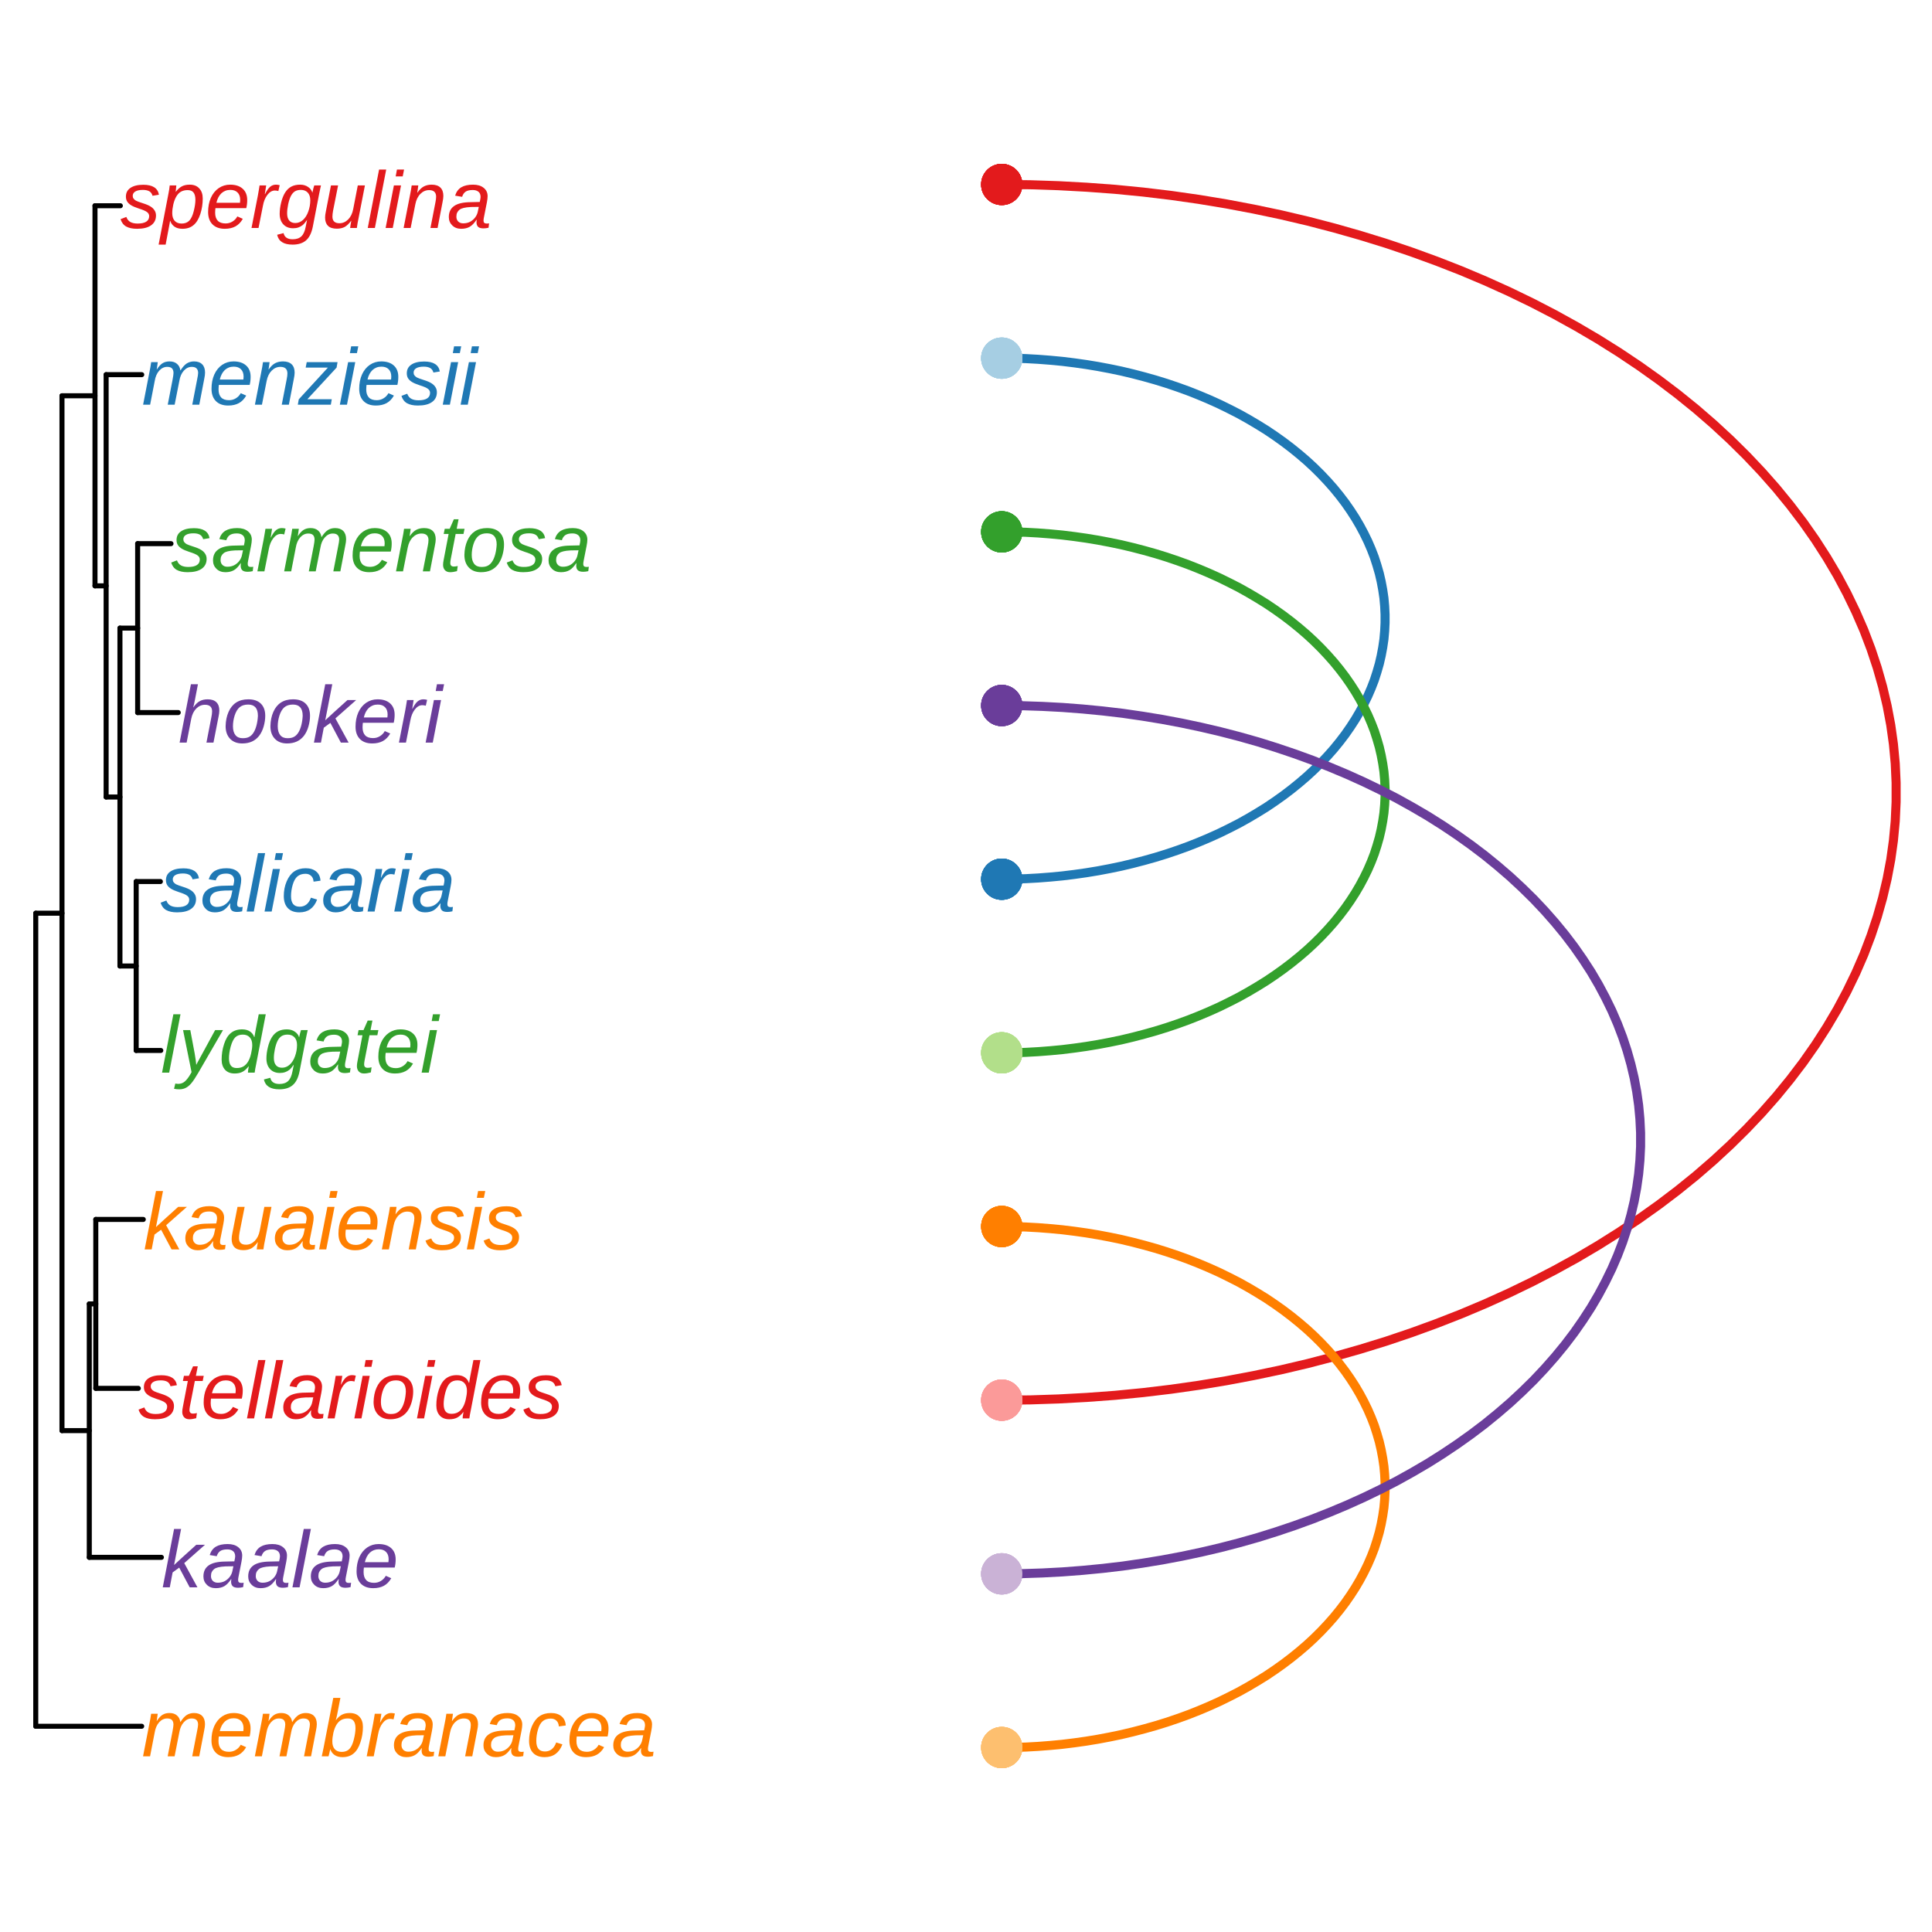
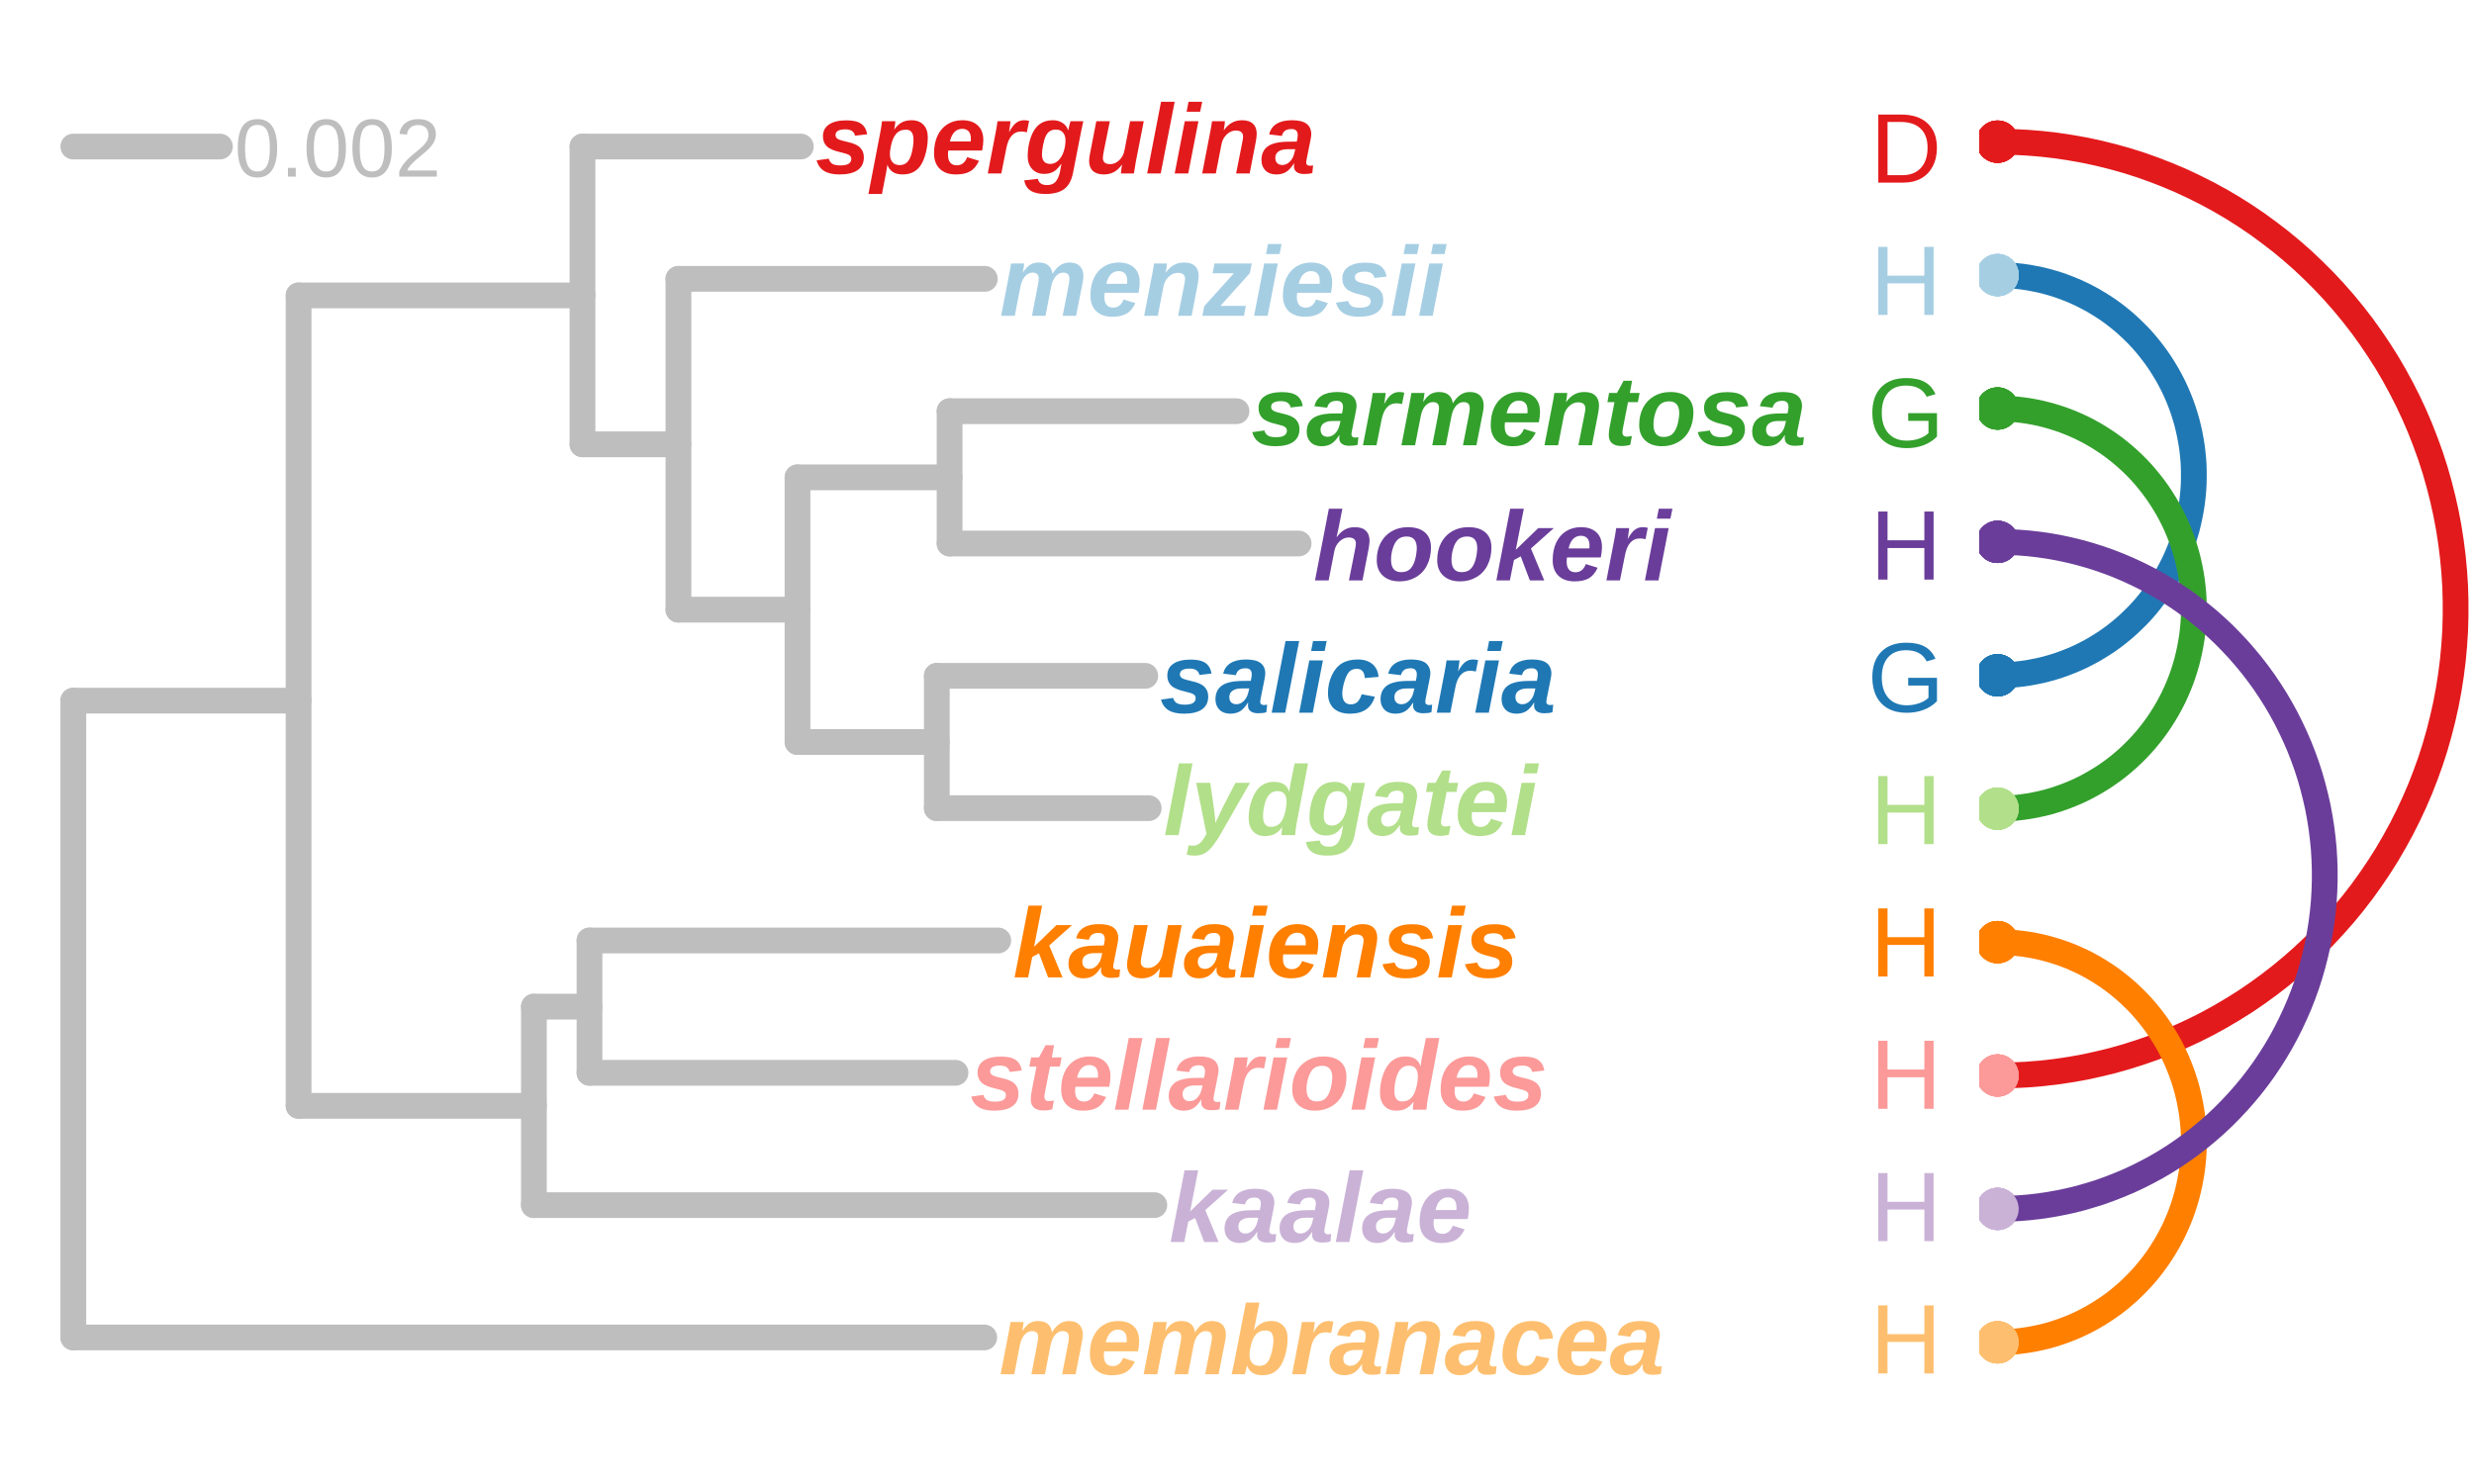
- <svg xmlns="http://www.w3.org/2000/svg" class="svglite" width="288.00pt" height="288.00pt" viewBox="0 0 288.00 288.00">
+ <svg xmlns="http://www.w3.org/2000/svg" class="svglite" width="360.00pt" height="216.00pt" viewBox="0 0 360.00 216.00">
  <defs>
    <style type="text/css">
    .svglite line, .svglite polyline, .svglite polygon, .svglite path, .svglite rect, .svglite circle {
      fill: none;
      stroke: #000000;
      stroke-linecap: round;
      stroke-linejoin: round;
      stroke-miterlimit: 10.00;
    }
    .svglite text {
      white-space: pre;
    }
  </style>
  </defs>
  <rect width="100%" height="100%" style="stroke: none; fill: #FFFFFF;" />
  <defs>
-     <clipPath id="cpMC4wMHwyODguMDB8MC4wMHwyODguMDA=">
-       <rect x="0.00" y="0.00" width="288.00" height="288.00" />
+     <clipPath id="cpMC4wMHwzNjAuMDB8MC4wMHwyMTYuMDA=">
+       <rect x="0.00" y="0.00" width="360.00" height="216.00" />
    </clipPath>
  </defs>
-   <g clip-path="url(#cpMC4wMHwyODguMDB8MC4wMHwyODguMDA=)">
+   <g clip-path="url(#cpMC4wMHwzNjAuMDB8MC4wMHwyMTYuMDA=)">
</g>
  <defs>
-     <clipPath id="cpMC4wMHwxNDQuMDB8MC4wMHwyODguMDA=">
-       <rect x="0.00" y="0.00" width="144.00" height="288.00" />
+     <clipPath id="cpMC4wMHwyODguMDB8MC4wMHwyMTYuMDA=">
+       <rect x="0.00" y="0.00" width="288.00" height="216.00" />
    </clipPath>
  </defs>
-   <g clip-path="url(#cpMC4wMHwxNDQuMDB8MC4wMHwyODguMDA=)">
+   <g clip-path="url(#cpMC4wMHwyODguMDB8MC4wMHwyMTYuMDA=)">
</g>
  <defs>
-     <clipPath id="cpMC4wMHwxNDQuMDB8MjEuNjB8MjY2LjQw">
-       <rect x="0.00" y="21.60" width="144.00" height="244.80" />
+     <clipPath id="cpMC4wMHwyODguMDB8MTQuNDB8MjAxLjYw">
+       <rect x="0.00" y="14.40" width="288.00" height="187.20" />
    </clipPath>
  </defs>
-   <g clip-path="url(#cpMC4wMHwxNDQuMDB8MjEuNjB8MjY2LjQw)">
-     <line x1="5.33" y1="257.33" x2="21.12" y2="257.33" style="stroke-width: 0.75;" />
-     <line x1="5.33" y1="136.13" x2="9.24" y2="136.13" style="stroke-width: 0.75;" />
-     <line x1="9.24" y1="213.26" x2="13.31" y2="213.26" style="stroke-width: 0.75;" />
-     <line x1="13.31" y1="232.15" x2="24.06" y2="232.15" style="stroke-width: 0.75;" />
-     <line x1="13.31" y1="194.37" x2="14.28" y2="194.37" style="stroke-width: 0.75;" />
-     <line x1="14.28" y1="206.96" x2="20.62" y2="206.96" style="stroke-width: 0.75;" />
-     <line x1="14.28" y1="181.78" x2="21.36" y2="181.78" style="stroke-width: 0.75;" />
-     <line x1="9.24" y1="59.00" x2="14.16" y2="59.00" style="stroke-width: 0.75;" />
-     <line x1="14.16" y1="87.33" x2="15.82" y2="87.33" style="stroke-width: 0.75;" />
-     <line x1="15.82" y1="118.81" x2="17.88" y2="118.81" style="stroke-width: 0.75;" />
-     <line x1="17.88" y1="144.00" x2="20.30" y2="144.00" style="stroke-width: 0.75;" />
-     <line x1="20.30" y1="156.59" x2="23.97" y2="156.59" style="stroke-width: 0.75;" />
-     <line x1="20.30" y1="131.41" x2="23.91" y2="131.41" style="stroke-width: 0.75;" />
-     <line x1="17.88" y1="93.63" x2="20.52" y2="93.63" style="stroke-width: 0.75;" />
-     <line x1="20.52" y1="106.22" x2="26.57" y2="106.22" style="stroke-width: 0.75;" />
-     <line x1="20.52" y1="81.04" x2="25.49" y2="81.04" style="stroke-width: 0.75;" />
-     <line x1="15.82" y1="55.85" x2="21.13" y2="55.85" style="stroke-width: 0.75;" />
-     <line x1="14.16" y1="30.67" x2="17.94" y2="30.67" style="stroke-width: 0.75;" />
-     <line x1="5.33" y1="257.33" x2="5.33" y2="136.13" style="stroke-width: 0.75;" />
-     <line x1="9.24" y1="213.26" x2="9.24" y2="59.00" style="stroke-width: 0.75;" />
-     <line x1="13.31" y1="232.15" x2="13.31" y2="194.37" style="stroke-width: 0.75;" />
-     <line x1="14.28" y1="206.96" x2="14.28" y2="181.78" style="stroke-width: 0.75;" />
-     <line x1="14.16" y1="87.33" x2="14.16" y2="30.67" style="stroke-width: 0.75;" />
-     <line x1="15.82" y1="118.81" x2="15.82" y2="55.85" style="stroke-width: 0.75;" />
-     <line x1="17.88" y1="144.00" x2="17.88" y2="93.63" style="stroke-width: 0.75;" />
-     <line x1="20.30" y1="156.59" x2="20.30" y2="131.41" style="stroke-width: 0.75;" />
-     <line x1="20.52" y1="106.22" x2="20.52" y2="81.04" style="stroke-width: 0.75;" />
-     <text x="21.12" y="261.81" style="font-size: 12.00px; font-style: italic;fill: #FF7F00; font-family: &quot;Arial&quot;;">membranacea</text>
-     <text x="24.06" y="236.62" style="font-size: 12.00px; font-style: italic;fill: #6A3D9A; font-family: &quot;Arial&quot;;">kaalae</text>
-     <text x="20.62" y="211.44" style="font-size: 12.00px; font-style: italic;fill: #E31A1C; font-family: &quot;Arial&quot;;">stellarioides</text>
-     <text x="21.36" y="186.25" style="font-size: 12.00px; font-style: italic;fill: #FF7F00; font-family: &quot;Arial&quot;;">kauaiensis</text>
-     <text x="23.97" y="159.90" style="font-size: 12.00px; font-style: italic;fill: #33A02C; font-family: &quot;Arial&quot;;">lydgatei</text>
-     <text x="23.91" y="135.88" style="font-size: 12.00px; font-style: italic;fill: #1F78B4; font-family: &quot;Arial&quot;;">salicaria</text>
-     <text x="26.57" y="110.70" style="font-size: 12.00px; font-style: italic;fill: #6A3D9A; font-family: &quot;Arial&quot;;">hookeri</text>
-     <text x="25.49" y="85.17" style="font-size: 12.00px; font-style: italic;fill: #33A02C; font-family: &quot;Arial&quot;;">sarmentosa</text>
-     <text x="21.13" y="60.33" style="font-size: 12.00px; font-style: italic;fill: #1F78B4; font-family: &quot;Arial&quot;;">menziesii</text>
-     <text x="17.94" y="33.98" style="font-size: 12.00px; font-style: italic;fill: #E31A1C; font-family: &quot;Arial&quot;;">spergulina</text>
+   <g clip-path="url(#cpMC4wMHwyODguMDB8MTQuNDB8MjAxLjYw)">
+     <line x1="10.67" y1="194.67" x2="143.22" y2="194.67" style="stroke-width: 3.75; stroke: #BEBEBE;" />
+     <line x1="10.67" y1="101.98" x2="43.45" y2="101.98" style="stroke-width: 3.75; stroke: #BEBEBE;" />
+     <line x1="43.45" y1="160.96" x2="77.69" y2="160.96" style="stroke-width: 3.75; stroke: #BEBEBE;" />
+     <line x1="77.69" y1="175.41" x2="167.97" y2="175.41" style="stroke-width: 3.75; stroke: #BEBEBE;" />
+     <line x1="77.69" y1="146.52" x2="85.78" y2="146.52" style="stroke-width: 3.75; stroke: #BEBEBE;" />
+     <line x1="85.78" y1="156.15" x2="139.04" y2="156.15" style="stroke-width: 3.75; stroke: #BEBEBE;" />
+     <line x1="85.78" y1="136.89" x2="145.26" y2="136.89" style="stroke-width: 3.75; stroke: #BEBEBE;" />
+     <line x1="43.45" y1="43.00" x2="84.76" y2="43.00" style="stroke-width: 3.75; stroke: #BEBEBE;" />
+     <line x1="84.76" y1="64.67" x2="98.72" y2="64.67" style="stroke-width: 3.75; stroke: #BEBEBE;" />
+     <line x1="98.72" y1="88.74" x2="116.05" y2="88.74" style="stroke-width: 3.75; stroke: #BEBEBE;" />
+     <line x1="116.05" y1="108.00" x2="136.32" y2="108.00" style="stroke-width: 3.75; stroke: #BEBEBE;" />
+     <line x1="136.32" y1="117.63" x2="167.15" y2="117.63" style="stroke-width: 3.75; stroke: #BEBEBE;" />
+     <line x1="136.32" y1="98.37" x2="166.65" y2="98.37" style="stroke-width: 3.75; stroke: #BEBEBE;" />
+     <line x1="116.05" y1="69.48" x2="138.18" y2="69.48" style="stroke-width: 3.75; stroke: #BEBEBE;" />
+     <line x1="138.18" y1="79.11" x2="188.97" y2="79.11" style="stroke-width: 3.75; stroke: #BEBEBE;" />
+     <line x1="138.18" y1="59.85" x2="179.93" y2="59.85" style="stroke-width: 3.75; stroke: #BEBEBE;" />
+     <line x1="98.72" y1="40.59" x2="143.30" y2="40.59" style="stroke-width: 3.75; stroke: #BEBEBE;" />
+     <line x1="84.76" y1="21.33" x2="116.53" y2="21.33" style="stroke-width: 3.75; stroke: #BEBEBE;" />
+     <line x1="10.67" y1="194.67" x2="10.67" y2="101.98" style="stroke-width: 3.75; stroke: #BEBEBE;" />
+     <line x1="43.45" y1="160.96" x2="43.45" y2="43.00" style="stroke-width: 3.75; stroke: #BEBEBE;" />
+     <line x1="77.69" y1="175.41" x2="77.69" y2="146.52" style="stroke-width: 3.75; stroke: #BEBEBE;" />
+     <line x1="85.78" y1="156.15" x2="85.78" y2="136.89" style="stroke-width: 3.75; stroke: #BEBEBE;" />
+     <line x1="84.76" y1="64.67" x2="84.76" y2="21.33" style="stroke-width: 3.75; stroke: #BEBEBE;" />
+     <line x1="98.72" y1="88.74" x2="98.72" y2="40.59" style="stroke-width: 3.75; stroke: #BEBEBE;" />
+     <line x1="116.05" y1="108.00" x2="116.05" y2="69.48" style="stroke-width: 3.75; stroke: #BEBEBE;" />
+     <line x1="136.32" y1="117.63" x2="136.32" y2="98.37" style="stroke-width: 3.75; stroke: #BEBEBE;" />
+     <line x1="138.18" y1="79.11" x2="138.18" y2="59.85" style="stroke-width: 3.75; stroke: #BEBEBE;" />
+     <text x="145.35" y="200.03" style="font-size: 14.40px; font-weight: bold; font-style: italic;fill: #FDBF6F; font-family: &quot;Arial&quot;;">membranacea</text>
+     <text x="170.10" y="180.78" style="font-size: 14.40px; font-weight: bold; font-style: italic;fill: #CAB2D6; font-family: &quot;Arial&quot;;">kaalae</text>
+     <text x="141.17" y="161.52" style="font-size: 14.40px; font-weight: bold; font-style: italic;fill: #FB9A99; font-family: &quot;Arial&quot;;">stellarioides</text>
+     <text x="147.39" y="142.26" style="font-size: 14.40px; font-weight: bold; font-style: italic;fill: #FF7F00; font-family: &quot;Arial&quot;;">kauaiensis</text>
+     <text x="169.28" y="121.55" style="font-size: 14.40px; font-weight: bold; font-style: italic;fill: #B2DF8A; font-family: &quot;Arial&quot;;">lydgatei</text>
+     <text x="168.78" y="103.74" style="font-size: 14.40px; font-weight: bold; font-style: italic;fill: #1F78B4; font-family: &quot;Arial&quot;;">salicaria</text>
+     <text x="191.10" y="84.48" style="font-size: 14.40px; font-weight: bold; font-style: italic;fill: #6A3D9A; font-family: &quot;Arial&quot;;">hookeri</text>
+     <text x="182.06" y="64.81" style="font-size: 14.40px; font-weight: bold; font-style: italic;fill: #33A02C; font-family: &quot;Arial&quot;;">sarmentosa</text>
+     <text x="145.43" y="45.96" style="font-size: 14.40px; font-weight: bold; font-style: italic;fill: #A6CEE3; font-family: &quot;Arial&quot;;">menziesii</text>
+     <text x="118.67" y="25.25" style="font-size: 14.40px; font-weight: bold; font-style: italic;fill: #E31A1C; font-family: &quot;Arial&quot;;">spergulina</text>
+     <line x1="10.67" y1="21.33" x2="32.00" y2="21.33" style="stroke-width: 3.75; stroke: #BEBEBE;" />
+     <text x="34.13" y="25.71" style="font-size: 12.00px;fill: #BEBEBE; font-family: &quot;Arial&quot;;">0.002</text>
+     <text x="277.33" y="199.91" text-anchor="middle" style="font-size: 14.40px;fill: #FDBF6F; font-family: &quot;Arial&quot;;">H</text>
+     <text x="277.33" y="180.65" text-anchor="middle" style="font-size: 14.40px;fill: #CAB2D6; font-family: &quot;Arial&quot;;">H</text>
+     <text x="277.33" y="161.39" text-anchor="middle" style="font-size: 14.40px;fill: #FB9A99; font-family: &quot;Arial&quot;;">H</text>
+     <text x="277.33" y="142.13" text-anchor="middle" style="font-size: 14.40px;fill: #FF7F00; font-family: &quot;Arial&quot;;">H</text>
+     <text x="277.33" y="122.87" text-anchor="middle" style="font-size: 14.40px;fill: #B2DF8A; font-family: &quot;Arial&quot;;">H</text>
+     <text x="277.33" y="103.61" text-anchor="middle" style="font-size: 14.40px;fill: #1F78B4; font-family: &quot;Arial&quot;;">G</text>
+     <text x="277.33" y="84.36" text-anchor="middle" style="font-size: 14.40px;fill: #6A3D9A; font-family: &quot;Arial&quot;;">H</text>
+     <text x="277.33" y="65.09" text-anchor="middle" style="font-size: 14.40px;fill: #33A02C; font-family: &quot;Arial&quot;;">G</text>
+     <text x="277.33" y="45.84" text-anchor="middle" style="font-size: 14.40px;fill: #A6CEE3; font-family: &quot;Arial&quot;;">H</text>
+     <text x="277.33" y="26.58" text-anchor="middle" style="font-size: 14.40px;fill: #E31A1C; font-family: &quot;Arial&quot;;">D</text>
  </g>
  <defs>
-     <clipPath id="cpMTQ0LjAwfDI4OC4wMHwwLjAwfDI4OC4wMA==">
-       <rect x="144.00" y="0.00" width="144.00" height="288.00" />
+     <clipPath id="cpMjg4LjAwfDM2MC4wMHwwLjAwfDIxNi4wMA==">
+       <rect x="288.00" y="0.00" width="72.00" height="216.00" />
    </clipPath>
  </defs>
-   <g clip-path="url(#cpMTQ0LjAwfDI4OC4wMHwwLjAwfDI4OC4wMA==)">
-     <polyline points="149.33,53.39 151.15,53.40 152.96,53.46 154.77,53.56 156.57,53.70 158.36,53.87 160.15,54.09 161.92,54.34 163.68,54.63 165.43,54.96 167.16,55.32 168.88,55.73 170.57,56.17 172.24,56.64 173.89,57.15 175.52,57.70 177.12,58.28 178.69,58.90 180.23,59.55 181.74,60.23 183.21,60.95 184.66,61.69 186.06,62.47 187.43,63.28 188.77,64.11 190.06,64.98 191.31,65.87 192.52,66.79 193.68,67.73 194.81,68.70 195.88,69.69 196.91,70.71 197.89,71.75 198.82,72.80 199.70,73.88 200.53,74.97 201.31,76.09 202.04,77.22 202.71,78.36 203.33,79.52 203.90,80.69 204.41,81.87 204.87,83.06 205.26,84.27 205.61,85.48 205.89,86.69 206.12,87.92 206.30,89.14 206.41,90.37 206.47,91.60 206.47,92.84 206.41,94.07 206.30,95.30 206.12,96.52 205.89,97.75 205.61,98.96 205.26,100.17 204.87,101.38 204.41,102.57 203.90,103.75 203.33,104.92 202.71,106.08 202.04,107.22 201.31,108.35 200.53,109.47 199.70,110.56 198.82,111.64 197.89,112.69 196.91,113.73 195.88,114.75 194.81,115.74 193.68,116.71 192.52,117.65 191.31,118.57 190.06,119.46 188.77,120.33 187.43,121.16 186.06,121.97 184.66,122.75 183.21,123.49 181.74,124.21 180.23,124.89 178.69,125.54 177.12,126.16 175.52,126.74 173.89,127.29 172.24,127.80 170.57,128.27 168.88,128.71 167.16,129.12 165.43,129.48 163.68,129.81 161.92,130.10 160.15,130.35 158.36,130.57 156.57,130.74 154.77,130.88 152.96,130.98 151.15,131.04 149.33,131.06 " style="stroke-width: 1.35; stroke: #1F78B4; stroke-linecap: butt; stroke-linejoin: bevel;" />
-     <circle cx="149.33" cy="260.50" r="2.70" style="stroke-width: 0.75; stroke: #FDBF6F; fill: #FDBF6F;" />
-     <circle cx="149.33" cy="234.61" r="2.70" style="stroke-width: 0.75; stroke: #CAB2D6; fill: #CAB2D6;" />
-     <circle cx="149.33" cy="208.72" r="2.70" style="stroke-width: 0.75; stroke: #FB9A99; fill: #FB9A99;" />
-     <circle cx="149.33" cy="182.83" r="2.70" style="stroke-width: 0.75; stroke: #FF7F00; fill: #FF7F00;" />
-     <circle cx="149.33" cy="156.94" r="2.70" style="stroke-width: 0.75; stroke: #B2DF8A; fill: #B2DF8A;" />
-     <circle cx="149.33" cy="131.06" r="2.70" style="stroke-width: 0.75; stroke: #1F78B4; fill: #1F78B4;" />
-     <circle cx="149.33" cy="105.17" r="2.70" style="stroke-width: 0.75; stroke: #6A3D9A; fill: #6A3D9A;" />
-     <circle cx="149.33" cy="79.28" r="2.70" style="stroke-width: 0.75; stroke: #33A02C; fill: #33A02C;" />
-     <circle cx="149.33" cy="53.39" r="2.70" style="stroke-width: 0.75; stroke: #A6CEE3; fill: #A6CEE3;" />
-     <circle cx="149.33" cy="27.50" r="2.70" style="stroke-width: 0.75; stroke: #E31A1C; fill: #E31A1C;" />
-     <polyline points="149.33,79.28 151.15,79.29 152.96,79.35 154.77,79.45 156.57,79.59 158.36,79.76 160.15,79.98 161.92,80.23 163.68,80.52 165.43,80.85 167.16,81.21 168.88,81.62 170.57,82.06 172.24,82.53 173.89,83.04 175.52,83.59 177.12,84.17 178.69,84.79 180.23,85.44 181.74,86.12 183.21,86.84 184.66,87.58 186.06,88.36 187.43,89.17 188.77,90.00 190.06,90.87 191.31,91.76 192.52,92.68 193.68,93.62 194.81,94.59 195.88,95.58 196.91,96.60 197.89,97.64 198.82,98.69 199.70,99.77 200.53,100.86 201.31,101.98 202.04,103.11 202.71,104.25 203.33,105.41 203.90,106.58 204.41,107.76 204.87,108.95 205.26,110.16 205.61,111.37 205.89,112.58 206.12,113.81 206.30,115.03 206.41,116.26 206.47,117.49 206.47,118.73 206.41,119.96 206.30,121.19 206.12,122.41 205.89,123.64 205.61,124.85 205.26,126.06 204.87,127.27 204.41,128.46 203.90,129.64 203.33,130.81 202.71,131.97 202.04,133.11 201.31,134.24 200.53,135.36 199.70,136.45 198.82,137.53 197.89,138.58 196.91,139.62 195.88,140.64 194.81,141.63 193.68,142.60 192.52,143.54 191.31,144.46 190.06,145.35 188.77,146.22 187.43,147.05 186.06,147.86 184.66,148.64 183.21,149.38 181.74,150.10 180.23,150.78 178.69,151.43 177.12,152.05 175.52,152.63 173.89,153.18 172.24,153.69 170.57,154.16 168.88,154.60 167.16,155.01 165.43,155.37 163.68,155.70 161.92,155.99 160.15,156.24 158.36,156.46 156.57,156.63 154.77,156.77 152.96,156.87 151.15,156.93 149.33,156.94 " style="stroke-width: 1.35; stroke: #33A02C; stroke-linecap: butt; stroke-linejoin: bevel;" />
-     <circle cx="149.33" cy="260.50" r="2.70" style="stroke-width: 0.75; stroke: #FDBF6F; fill: #FDBF6F;" />
-     <circle cx="149.33" cy="234.61" r="2.70" style="stroke-width: 0.75; stroke: #CAB2D6; fill: #CAB2D6;" />
-     <circle cx="149.33" cy="208.72" r="2.70" style="stroke-width: 0.75; stroke: #FB9A99; fill: #FB9A99;" />
-     <circle cx="149.33" cy="182.83" r="2.70" style="stroke-width: 0.75; stroke: #FF7F00; fill: #FF7F00;" />
-     <circle cx="149.33" cy="156.94" r="2.70" style="stroke-width: 0.75; stroke: #B2DF8A; fill: #B2DF8A;" />
-     <circle cx="149.33" cy="131.06" r="2.70" style="stroke-width: 0.75; stroke: #1F78B4; fill: #1F78B4;" />
-     <circle cx="149.33" cy="105.17" r="2.70" style="stroke-width: 0.75; stroke: #6A3D9A; fill: #6A3D9A;" />
-     <circle cx="149.33" cy="79.28" r="2.70" style="stroke-width: 0.75; stroke: #33A02C; fill: #33A02C;" />
-     <circle cx="149.33" cy="53.39" r="2.70" style="stroke-width: 0.75; stroke: #A6CEE3; fill: #A6CEE3;" />
-     <circle cx="149.33" cy="27.50" r="2.70" style="stroke-width: 0.75; stroke: #E31A1C; fill: #E31A1C;" />
-     <polyline points="149.33,27.50 153.56,27.54 157.79,27.68 162.01,27.91 166.21,28.22 170.40,28.63 174.57,29.13 178.71,29.72 182.82,30.40 186.90,31.17 190.94,32.02 194.94,32.96 198.89,33.99 202.79,35.10 206.64,36.29 210.43,37.57 214.16,38.93 217.82,40.36 221.42,41.88 224.94,43.47 228.39,45.14 231.75,46.88 235.04,48.70 238.24,50.58 241.34,52.53 244.36,54.55 247.28,56.63 250.10,58.77 252.82,60.97 255.43,63.23 257.94,65.55 260.34,67.92 262.63,70.34 264.80,72.80 266.86,75.32 268.80,77.87 270.62,80.47 272.31,83.10 273.89,85.77 275.33,88.47 276.65,91.20 277.85,93.96 278.91,96.75 279.84,99.55 280.64,102.37 281.31,105.21 281.85,108.07 282.25,110.93 282.52,113.80 282.65,116.67 282.65,119.55 282.52,122.42 282.25,125.29 281.85,128.15 281.31,131.01 280.64,133.85 279.84,136.67 278.91,139.47 277.85,142.26 276.65,145.02 275.33,147.75 273.89,150.45 272.31,153.12 270.62,155.75 268.80,158.35 266.86,160.90 264.80,163.42 262.63,165.88 260.34,168.30 257.94,170.67 255.43,172.99 252.82,175.25 250.10,177.45 247.28,179.59 244.36,181.67 241.34,183.69 238.24,185.64 235.04,187.53 231.75,189.34 228.39,191.08 224.94,192.75 221.42,194.34 217.82,195.86 214.16,197.29 210.43,198.65 206.64,199.93 202.79,201.12 198.89,202.23 194.94,203.26 190.94,204.20 186.90,205.05 182.82,205.82 178.71,206.50 174.57,207.09 170.40,207.59 166.21,208.00 162.01,208.31 157.79,208.54 153.56,208.68 149.33,208.72 " style="stroke-width: 1.35; stroke: #E31A1C; stroke-linecap: butt; stroke-linejoin: bevel;" />
-     <circle cx="149.33" cy="260.50" r="2.70" style="stroke-width: 0.75; stroke: #FDBF6F; fill: #FDBF6F;" />
-     <circle cx="149.33" cy="234.61" r="2.70" style="stroke-width: 0.75; stroke: #CAB2D6; fill: #CAB2D6;" />
-     <circle cx="149.33" cy="208.72" r="2.70" style="stroke-width: 0.75; stroke: #FB9A99; fill: #FB9A99;" />
-     <circle cx="149.33" cy="182.83" r="2.70" style="stroke-width: 0.75; stroke: #FF7F00; fill: #FF7F00;" />
-     <circle cx="149.33" cy="156.94" r="2.70" style="stroke-width: 0.75; stroke: #B2DF8A; fill: #B2DF8A;" />
-     <circle cx="149.33" cy="131.06" r="2.70" style="stroke-width: 0.75; stroke: #1F78B4; fill: #1F78B4;" />
-     <circle cx="149.33" cy="105.17" r="2.70" style="stroke-width: 0.75; stroke: #6A3D9A; fill: #6A3D9A;" />
-     <circle cx="149.33" cy="79.28" r="2.70" style="stroke-width: 0.75; stroke: #33A02C; fill: #33A02C;" />
-     <circle cx="149.33" cy="53.39" r="2.70" style="stroke-width: 0.75; stroke: #A6CEE3; fill: #A6CEE3;" />
-     <circle cx="149.33" cy="27.50" r="2.70" style="stroke-width: 0.75; stroke: #E31A1C; fill: #E31A1C;" />
-     <polyline points="149.33,182.83 151.15,182.85 152.96,182.91 154.77,183.01 156.57,183.15 158.36,183.32 160.15,183.54 161.92,183.79 163.68,184.08 165.43,184.41 167.16,184.77 168.88,185.18 170.57,185.62 172.24,186.09 173.89,186.60 175.52,187.15 177.12,187.73 178.69,188.35 180.23,189.00 181.74,189.68 183.21,190.40 184.66,191.14 186.06,191.92 187.43,192.73 188.77,193.56 190.06,194.43 191.31,195.32 192.52,196.24 193.68,197.18 194.81,198.15 195.88,199.14 196.91,200.16 197.89,201.20 198.82,202.25 199.70,203.33 200.53,204.42 201.31,205.54 202.04,206.67 202.71,207.81 203.33,208.97 203.90,210.14 204.41,211.32 204.87,212.51 205.26,213.72 205.61,214.93 205.89,216.14 206.12,217.37 206.30,218.59 206.41,219.82 206.47,221.05 206.47,222.29 206.41,223.52 206.30,224.75 206.12,225.97 205.89,227.20 205.61,228.41 205.26,229.62 204.87,230.83 204.41,232.02 203.90,233.20 203.33,234.37 202.71,235.53 202.04,236.67 201.31,237.80 200.53,238.92 199.70,240.01 198.82,241.09 197.89,242.14 196.91,243.18 195.88,244.20 194.81,245.19 193.68,246.16 192.52,247.10 191.31,248.02 190.06,248.91 188.77,249.78 187.43,250.61 186.06,251.42 184.66,252.20 183.21,252.94 181.74,253.66 180.23,254.34 178.69,254.99 177.12,255.61 175.52,256.19 173.89,256.74 172.24,257.25 170.57,257.72 168.88,258.16 167.16,258.57 165.43,258.93 163.68,259.26 161.92,259.55 160.15,259.80 158.36,260.02 156.57,260.19 154.77,260.33 152.96,260.43 151.15,260.49 149.33,260.50 " style="stroke-width: 1.35; stroke: #FF7F00; stroke-linecap: butt; stroke-linejoin: bevel;" />
-     <circle cx="149.33" cy="260.50" r="2.70" style="stroke-width: 0.75; stroke: #FDBF6F; fill: #FDBF6F;" />
-     <circle cx="149.33" cy="234.61" r="2.70" style="stroke-width: 0.75; stroke: #CAB2D6; fill: #CAB2D6;" />
-     <circle cx="149.33" cy="208.72" r="2.70" style="stroke-width: 0.75; stroke: #FB9A99; fill: #FB9A99;" />
-     <circle cx="149.33" cy="182.83" r="2.70" style="stroke-width: 0.75; stroke: #FF7F00; fill: #FF7F00;" />
-     <circle cx="149.33" cy="156.94" r="2.70" style="stroke-width: 0.75; stroke: #B2DF8A; fill: #B2DF8A;" />
-     <circle cx="149.33" cy="131.06" r="2.70" style="stroke-width: 0.75; stroke: #1F78B4; fill: #1F78B4;" />
-     <circle cx="149.33" cy="105.17" r="2.70" style="stroke-width: 0.75; stroke: #6A3D9A; fill: #6A3D9A;" />
-     <circle cx="149.33" cy="79.28" r="2.70" style="stroke-width: 0.75; stroke: #33A02C; fill: #33A02C;" />
-     <circle cx="149.33" cy="53.39" r="2.70" style="stroke-width: 0.75; stroke: #A6CEE3; fill: #A6CEE3;" />
-     <circle cx="149.33" cy="27.50" r="2.70" style="stroke-width: 0.75; stroke: #E31A1C; fill: #E31A1C;" />
-     <polyline points="149.33,105.17 152.36,105.20 155.37,105.30 158.39,105.46 161.39,105.69 164.38,105.98 167.36,106.33 170.32,106.76 173.25,107.24 176.17,107.79 179.05,108.40 181.91,109.07 184.73,109.80 187.52,110.59 190.27,111.45 192.97,112.36 195.64,113.33 198.25,114.36 200.82,115.44 203.34,116.58 205.80,117.77 208.21,119.01 210.55,120.31 212.84,121.65 215.06,123.05 217.21,124.49 219.29,125.97 221.31,127.50 223.25,129.08 225.12,130.69 226.91,132.35 228.63,134.04 230.26,135.77 231.81,137.53 233.28,139.32 234.67,141.15 235.96,143.00 237.18,144.88 238.30,146.79 239.33,148.72 240.28,150.67 241.13,152.64 241.89,154.63 242.55,156.63 243.12,158.65 243.60,160.68 243.98,162.72 244.27,164.76 244.46,166.81 244.56,168.86 244.56,170.92 244.46,172.97 244.27,175.02 243.98,177.06 243.60,179.10 243.12,181.13 242.55,183.15 241.89,185.15 241.13,187.14 240.28,189.11 239.33,191.06 238.30,192.99 237.18,194.90 235.96,196.78 234.67,198.63 233.28,200.46 231.81,202.25 230.26,204.01 228.63,205.74 226.91,207.43 225.12,209.09 223.25,210.70 221.31,212.28 219.29,213.81 217.21,215.29 215.06,216.73 212.84,218.13 210.55,219.47 208.21,220.77 205.80,222.01 203.34,223.20 200.82,224.34 198.25,225.42 195.64,226.45 192.97,227.42 190.27,228.33 187.52,229.19 184.73,229.98 181.91,230.71 179.05,231.38 176.17,231.99 173.25,232.54 170.32,233.02 167.36,233.45 164.38,233.80 161.39,234.09 158.39,234.32 155.37,234.48 152.36,234.58 149.33,234.61 " style="stroke-width: 1.35; stroke: #6A3D9A; stroke-linecap: butt; stroke-linejoin: bevel;" />
-     <circle cx="149.33" cy="260.50" r="2.70" style="stroke-width: 0.75; stroke: #FDBF6F; fill: #FDBF6F;" />
-     <circle cx="149.33" cy="234.61" r="2.70" style="stroke-width: 0.75; stroke: #CAB2D6; fill: #CAB2D6;" />
-     <circle cx="149.33" cy="208.72" r="2.70" style="stroke-width: 0.75; stroke: #FB9A99; fill: #FB9A99;" />
-     <circle cx="149.33" cy="182.83" r="2.70" style="stroke-width: 0.75; stroke: #FF7F00; fill: #FF7F00;" />
-     <circle cx="149.33" cy="156.94" r="2.70" style="stroke-width: 0.75; stroke: #B2DF8A; fill: #B2DF8A;" />
-     <circle cx="149.33" cy="131.06" r="2.70" style="stroke-width: 0.75; stroke: #1F78B4; fill: #1F78B4;" />
-     <circle cx="149.33" cy="105.17" r="2.70" style="stroke-width: 0.75; stroke: #6A3D9A; fill: #6A3D9A;" />
-     <circle cx="149.33" cy="79.28" r="2.70" style="stroke-width: 0.75; stroke: #33A02C; fill: #33A02C;" />
-     <circle cx="149.33" cy="53.39" r="2.70" style="stroke-width: 0.75; stroke: #A6CEE3; fill: #A6CEE3;" />
-     <circle cx="149.33" cy="27.50" r="2.70" style="stroke-width: 0.75; stroke: #E31A1C; fill: #E31A1C;" />
+   <g clip-path="url(#cpMjg4LjAwfDM2MC4wMHwwLjAwfDIxNi4wMA==)">
+     <polyline points="290.67,40.04 291.57,40.05 292.48,40.10 293.38,40.17 294.28,40.27 295.18,40.40 296.07,40.57 296.96,40.75 297.84,40.97 298.72,41.22 299.58,41.49 300.44,41.80 301.29,42.13 302.12,42.48 302.95,42.87 303.76,43.28 304.56,43.71 305.34,44.18 306.11,44.66 306.87,45.17 307.61,45.71 308.33,46.27 309.03,46.85 309.72,47.46 310.38,48.09 311.03,48.73 311.66,49.40 312.26,50.09 312.84,50.80 313.40,51.53 313.94,52.27 314.45,53.03 314.94,53.81 315.41,54.60 315.85,55.41 316.27,56.23 316.66,57.07 317.02,57.91 317.36,58.77 317.67,59.64 317.95,60.52 318.21,61.40 318.43,62.30 318.63,63.20 318.80,64.11 318.95,65.02 319.06,65.94 319.15,66.86 319.21,67.78 319.23,68.70 319.23,69.63 319.21,70.55 319.15,71.47 319.06,72.39 318.95,73.31 318.80,74.22 318.63,75.13 318.43,76.03 318.21,76.93 317.95,77.81 317.67,78.69 317.36,79.56 317.02,80.42 316.66,81.26 316.27,82.10 315.85,82.92 315.41,83.73 314.94,84.52 314.45,85.30 313.94,86.06 313.40,86.80 312.84,87.53 312.26,88.24 311.66,88.93 311.03,89.60 310.38,90.24 309.72,90.87 309.03,91.48 308.33,92.06 307.61,92.62 306.87,93.16 306.11,93.67 305.34,94.15 304.56,94.62 303.76,95.05 302.95,95.46 302.12,95.85 301.29,96.20 300.44,96.53 299.58,96.84 298.72,97.11 297.84,97.36 296.96,97.58 296.07,97.76 295.18,97.93 294.28,98.06 293.38,98.16 292.48,98.23 291.57,98.28 290.67,98.29 " style="stroke-width: 3.75; stroke: #1F78B4; stroke-linecap: butt; stroke-linejoin: bevel;" />
+     <circle cx="290.67" cy="195.38" r="2.70" style="stroke-width: 0.75; stroke: #FDBF6F; fill: #FDBF6F;" />
+     <circle cx="290.67" cy="175.96" r="2.70" style="stroke-width: 0.75; stroke: #CAB2D6; fill: #CAB2D6;" />
+     <circle cx="290.67" cy="156.54" r="2.70" style="stroke-width: 0.75; stroke: #FB9A99; fill: #FB9A99;" />
+     <circle cx="290.67" cy="137.13" r="2.70" style="stroke-width: 0.75; stroke: #FF7F00; fill: #FF7F00;" />
+     <circle cx="290.67" cy="117.71" r="2.70" style="stroke-width: 0.75; stroke: #B2DF8A; fill: #B2DF8A;" />
+     <circle cx="290.67" cy="98.29" r="2.70" style="stroke-width: 0.75; stroke: #1F78B4; fill: #1F78B4;" />
+     <circle cx="290.67" cy="78.87" r="2.70" style="stroke-width: 0.75; stroke: #6A3D9A; fill: #6A3D9A;" />
+     <circle cx="290.67" cy="59.46" r="2.70" style="stroke-width: 0.75; stroke: #33A02C; fill: #33A02C;" />
+     <circle cx="290.67" cy="40.04" r="2.70" style="stroke-width: 0.75; stroke: #A6CEE3; fill: #A6CEE3;" />
+     <circle cx="290.67" cy="20.62" r="2.70" style="stroke-width: 0.75; stroke: #E31A1C; fill: #E31A1C;" />
+     <polyline points="290.67,59.46 291.57,59.47 292.48,59.51 293.38,59.59 294.28,59.69 295.18,59.82 296.07,59.98 296.96,60.17 297.84,60.39 298.72,60.64 299.58,60.91 300.44,61.21 301.29,61.54 302.12,61.90 302.95,62.28 303.76,62.69 304.56,63.13 305.34,63.59 306.11,64.08 306.87,64.59 307.61,65.13 308.33,65.69 309.03,66.27 309.72,66.88 310.38,67.50 311.03,68.15 311.66,68.82 312.26,69.51 312.84,70.22 313.40,70.94 313.94,71.69 314.45,72.45 314.94,73.23 315.41,74.02 315.85,74.83 316.27,75.65 316.66,76.48 317.02,77.33 317.36,78.19 317.67,79.06 317.95,79.93 318.21,80.82 318.43,81.72 318.63,82.62 318.80,83.52 318.95,84.44 319.06,85.35 319.15,86.27 319.21,87.20 319.23,88.12 319.23,89.04 319.21,89.97 319.15,90.89 319.06,91.81 318.95,92.73 318.80,93.64 318.63,94.55 318.43,95.45 318.21,96.34 317.95,97.23 317.67,98.11 317.36,98.98 317.02,99.84 316.66,100.68 316.27,101.52 315.85,102.34 315.41,103.15 314.94,103.94 314.45,104.72 313.94,105.48 313.40,106.22 312.84,106.95 312.26,107.66 311.66,108.34 311.03,109.01 310.38,109.66 309.72,110.29 309.03,110.89 308.33,111.48 307.61,112.04 306.87,112.57 306.11,113.09 305.34,113.57 304.56,114.03 303.76,114.47 302.95,114.88 302.12,115.27 301.29,115.62 300.44,115.95 299.58,116.25 298.72,116.53 297.84,116.78 296.96,116.99 296.07,117.18 295.18,117.34 294.28,117.47 293.38,117.58 292.48,117.65 291.57,117.69 290.67,117.71 " style="stroke-width: 3.75; stroke: #33A02C; stroke-linecap: butt; stroke-linejoin: bevel;" />
+     <circle cx="290.67" cy="195.38" r="2.70" style="stroke-width: 0.75; stroke: #FDBF6F; fill: #FDBF6F;" />
+     <circle cx="290.67" cy="175.96" r="2.70" style="stroke-width: 0.75; stroke: #CAB2D6; fill: #CAB2D6;" />
+     <circle cx="290.67" cy="156.54" r="2.70" style="stroke-width: 0.75; stroke: #FB9A99; fill: #FB9A99;" />
+     <circle cx="290.67" cy="137.13" r="2.70" style="stroke-width: 0.75; stroke: #FF7F00; fill: #FF7F00;" />
+     <circle cx="290.67" cy="117.71" r="2.70" style="stroke-width: 0.75; stroke: #B2DF8A; fill: #B2DF8A;" />
+     <circle cx="290.67" cy="98.29" r="2.70" style="stroke-width: 0.75; stroke: #1F78B4; fill: #1F78B4;" />
+     <circle cx="290.67" cy="78.87" r="2.70" style="stroke-width: 0.75; stroke: #6A3D9A; fill: #6A3D9A;" />
+     <circle cx="290.67" cy="59.46" r="2.70" style="stroke-width: 0.75; stroke: #33A02C; fill: #33A02C;" />
+     <circle cx="290.67" cy="40.04" r="2.70" style="stroke-width: 0.75; stroke: #A6CEE3; fill: #A6CEE3;" />
+     <circle cx="290.67" cy="20.62" r="2.70" style="stroke-width: 0.75; stroke: #E31A1C; fill: #E31A1C;" />
+     <polyline points="290.67,20.62 292.78,20.66 294.89,20.76 297.00,20.93 299.11,21.17 301.20,21.48 303.28,21.85 305.35,22.29 307.41,22.80 309.45,23.37 311.47,24.01 313.47,24.72 315.44,25.49 317.40,26.32 319.32,27.22 321.22,28.18 323.08,29.19 324.91,30.27 326.71,31.41 328.47,32.60 330.19,33.86 331.88,35.16 333.52,36.52 335.12,37.93 336.67,39.40 338.18,40.91 339.64,42.47 341.05,44.08 342.41,45.73 343.72,47.42 344.97,49.16 346.17,50.94 347.32,52.75 348.40,54.60 349.43,56.49 350.40,58.40 351.31,60.35 352.16,62.33 352.94,64.33 353.67,66.35 354.33,68.40 354.92,70.47 355.45,72.56 355.92,74.66 356.32,76.78 356.65,78.91 356.92,81.05 357.12,83.20 357.26,85.35 357.32,87.50 357.32,89.66 357.26,91.82 357.12,93.97 356.92,96.12 356.65,98.25 356.32,100.38 355.92,102.50 355.45,104.60 354.92,106.69 354.33,108.76 353.67,110.81 352.94,112.84 352.16,114.84 351.31,116.81 350.40,118.76 349.43,120.68 348.40,122.56 347.32,124.41 346.17,126.23 344.97,128.00 343.72,129.74 342.41,131.44 341.05,133.09 339.64,134.69 338.18,136.26 336.67,137.77 335.12,139.23 333.52,140.64 331.88,142.00 330.19,143.31 328.47,144.56 326.71,145.76 324.91,146.89 323.08,147.97 321.22,148.99 319.32,149.95 317.40,150.84 315.44,151.68 313.47,152.45 311.47,153.15 309.45,153.79 307.41,154.37 305.35,154.87 303.28,155.32 301.20,155.69 299.11,156.00 297.00,156.24 294.89,156.41 292.78,156.51 290.67,156.54 " style="stroke-width: 3.75; stroke: #E31A1C; stroke-linecap: butt; stroke-linejoin: bevel;" />
+     <circle cx="290.67" cy="195.38" r="2.70" style="stroke-width: 0.75; stroke: #FDBF6F; fill: #FDBF6F;" />
+     <circle cx="290.67" cy="175.96" r="2.70" style="stroke-width: 0.75; stroke: #CAB2D6; fill: #CAB2D6;" />
+     <circle cx="290.67" cy="156.54" r="2.70" style="stroke-width: 0.75; stroke: #FB9A99; fill: #FB9A99;" />
+     <circle cx="290.67" cy="137.13" r="2.70" style="stroke-width: 0.75; stroke: #FF7F00; fill: #FF7F00;" />
+     <circle cx="290.67" cy="117.71" r="2.70" style="stroke-width: 0.75; stroke: #B2DF8A; fill: #B2DF8A;" />
+     <circle cx="290.67" cy="98.29" r="2.70" style="stroke-width: 0.75; stroke: #1F78B4; fill: #1F78B4;" />
+     <circle cx="290.67" cy="78.87" r="2.70" style="stroke-width: 0.75; stroke: #6A3D9A; fill: #6A3D9A;" />
+     <circle cx="290.67" cy="59.46" r="2.70" style="stroke-width: 0.75; stroke: #33A02C; fill: #33A02C;" />
+     <circle cx="290.67" cy="40.04" r="2.70" style="stroke-width: 0.75; stroke: #A6CEE3; fill: #A6CEE3;" />
+     <circle cx="290.67" cy="20.62" r="2.70" style="stroke-width: 0.75; stroke: #E31A1C; fill: #E31A1C;" />
+     <polyline points="290.67,137.13 291.57,137.14 292.48,137.18 293.38,137.26 294.28,137.36 295.18,137.49 296.07,137.65 296.96,137.84 297.84,138.06 298.72,138.31 299.58,138.58 300.44,138.88 301.29,139.21 302.12,139.57 302.95,139.95 303.76,140.36 304.56,140.80 305.34,141.26 306.11,141.75 306.87,142.26 307.61,142.80 308.33,143.36 309.03,143.94 309.72,144.55 310.38,145.17 311.03,145.82 311.66,146.49 312.26,147.18 312.84,147.89 313.40,148.61 313.94,149.36 314.45,150.12 314.94,150.90 315.41,151.69 315.85,152.50 316.27,153.32 316.66,154.15 317.02,155.00 317.36,155.86 317.67,156.73 317.95,157.60 318.21,158.49 318.43,159.39 318.63,160.29 318.80,161.19 318.95,162.11 319.06,163.02 319.15,163.94 319.21,164.87 319.23,165.79 319.23,166.71 319.21,167.64 319.15,168.56 319.06,169.48 318.95,170.40 318.80,171.31 318.63,172.22 318.43,173.12 318.21,174.01 317.95,174.90 317.67,175.78 317.36,176.65 317.02,177.51 316.66,178.35 316.27,179.19 315.85,180.01 315.41,180.82 314.94,181.61 314.45,182.39 313.94,183.15 313.40,183.89 312.84,184.62 312.26,185.33 311.66,186.01 311.03,186.68 310.38,187.33 309.72,187.96 309.03,188.56 308.33,189.15 307.61,189.71 306.87,190.24 306.11,190.75 305.34,191.24 304.56,191.70 303.76,192.14 302.95,192.55 302.12,192.94 301.29,193.29 300.44,193.62 299.58,193.92 298.72,194.20 297.84,194.45 296.96,194.66 296.07,194.85 295.18,195.01 294.28,195.14 293.38,195.25 292.48,195.32 291.57,195.36 290.67,195.38 " style="stroke-width: 3.75; stroke: #FF7F00; stroke-linecap: butt; stroke-linejoin: bevel;" />
+     <circle cx="290.67" cy="195.38" r="2.70" style="stroke-width: 0.75; stroke: #FDBF6F; fill: #FDBF6F;" />
+     <circle cx="290.67" cy="175.96" r="2.70" style="stroke-width: 0.75; stroke: #CAB2D6; fill: #CAB2D6;" />
+     <circle cx="290.67" cy="156.54" r="2.70" style="stroke-width: 0.75; stroke: #FB9A99; fill: #FB9A99;" />
+     <circle cx="290.67" cy="137.13" r="2.70" style="stroke-width: 0.75; stroke: #FF7F00; fill: #FF7F00;" />
+     <circle cx="290.67" cy="117.71" r="2.70" style="stroke-width: 0.75; stroke: #B2DF8A; fill: #B2DF8A;" />
+     <circle cx="290.67" cy="98.29" r="2.70" style="stroke-width: 0.75; stroke: #1F78B4; fill: #1F78B4;" />
+     <circle cx="290.67" cy="78.87" r="2.70" style="stroke-width: 0.75; stroke: #6A3D9A; fill: #6A3D9A;" />
+     <circle cx="290.67" cy="59.46" r="2.70" style="stroke-width: 0.75; stroke: #33A02C; fill: #33A02C;" />
+     <circle cx="290.67" cy="40.04" r="2.70" style="stroke-width: 0.75; stroke: #A6CEE3; fill: #A6CEE3;" />
+     <circle cx="290.67" cy="20.62" r="2.70" style="stroke-width: 0.75; stroke: #E31A1C; fill: #E31A1C;" />
+     <polyline points="290.67,78.87 292.18,78.90 293.69,78.97 295.19,79.09 296.69,79.26 298.19,79.48 299.68,79.75 301.16,80.07 302.63,80.43 304.08,80.84 305.53,81.30 306.95,81.80 308.36,82.35 309.76,82.95 311.13,83.59 312.49,84.27 313.82,85.00 315.13,85.77 316.41,86.58 317.67,87.43 318.90,88.33 320.10,89.26 321.28,90.23 322.42,91.24 323.53,92.28 324.60,93.37 325.65,94.48 326.65,95.63 327.63,96.81 328.56,98.02 329.46,99.26 330.31,100.53 331.13,101.82 331.91,103.15 332.64,104.49 333.33,105.86 333.98,107.25 334.59,108.66 335.15,110.09 335.67,111.54 336.14,113.00 336.56,114.48 336.94,115.97 337.28,117.48 337.56,118.99 337.80,120.51 337.99,122.04 338.14,123.57 338.23,125.11 338.28,126.65 338.28,128.19 338.23,129.73 338.14,131.26 337.99,132.80 337.80,134.33 337.56,135.85 337.28,137.36 336.94,138.86 336.56,140.35 336.14,141.83 335.67,143.29 335.15,144.74 334.59,146.17 333.98,147.58 333.33,148.97 332.64,150.34 331.91,151.69 331.13,153.01 330.31,154.31 329.46,155.58 328.56,156.82 327.63,158.03 326.65,159.21 325.65,160.35 324.60,161.47 323.53,162.55 322.42,163.60 321.28,164.60 320.10,165.58 318.90,166.51 317.67,167.40 316.41,168.26 315.13,169.07 313.82,169.84 312.49,170.56 311.13,171.25 309.76,171.89 308.36,172.48 306.95,173.03 305.53,173.54 304.08,173.99 302.63,174.41 301.16,174.77 299.68,175.08 298.19,175.35 296.69,175.57 295.19,175.74 293.69,175.86 292.18,175.94 290.67,175.96 " style="stroke-width: 3.75; stroke: #6A3D9A; stroke-linecap: butt; stroke-linejoin: bevel;" />
+     <circle cx="290.67" cy="195.38" r="2.70" style="stroke-width: 0.75; stroke: #FDBF6F; fill: #FDBF6F;" />
+     <circle cx="290.67" cy="175.96" r="2.70" style="stroke-width: 0.75; stroke: #CAB2D6; fill: #CAB2D6;" />
+     <circle cx="290.67" cy="156.54" r="2.70" style="stroke-width: 0.75; stroke: #FB9A99; fill: #FB9A99;" />
+     <circle cx="290.67" cy="137.13" r="2.70" style="stroke-width: 0.75; stroke: #FF7F00; fill: #FF7F00;" />
+     <circle cx="290.67" cy="117.71" r="2.70" style="stroke-width: 0.75; stroke: #B2DF8A; fill: #B2DF8A;" />
+     <circle cx="290.67" cy="98.29" r="2.70" style="stroke-width: 0.75; stroke: #1F78B4; fill: #1F78B4;" />
+     <circle cx="290.67" cy="78.87" r="2.70" style="stroke-width: 0.75; stroke: #6A3D9A; fill: #6A3D9A;" />
+     <circle cx="290.67" cy="59.46" r="2.70" style="stroke-width: 0.75; stroke: #33A02C; fill: #33A02C;" />
+     <circle cx="290.67" cy="40.04" r="2.70" style="stroke-width: 0.75; stroke: #A6CEE3; fill: #A6CEE3;" />
+     <circle cx="290.67" cy="20.62" r="2.70" style="stroke-width: 0.75; stroke: #E31A1C; fill: #E31A1C;" />
  </g>
</svg>
